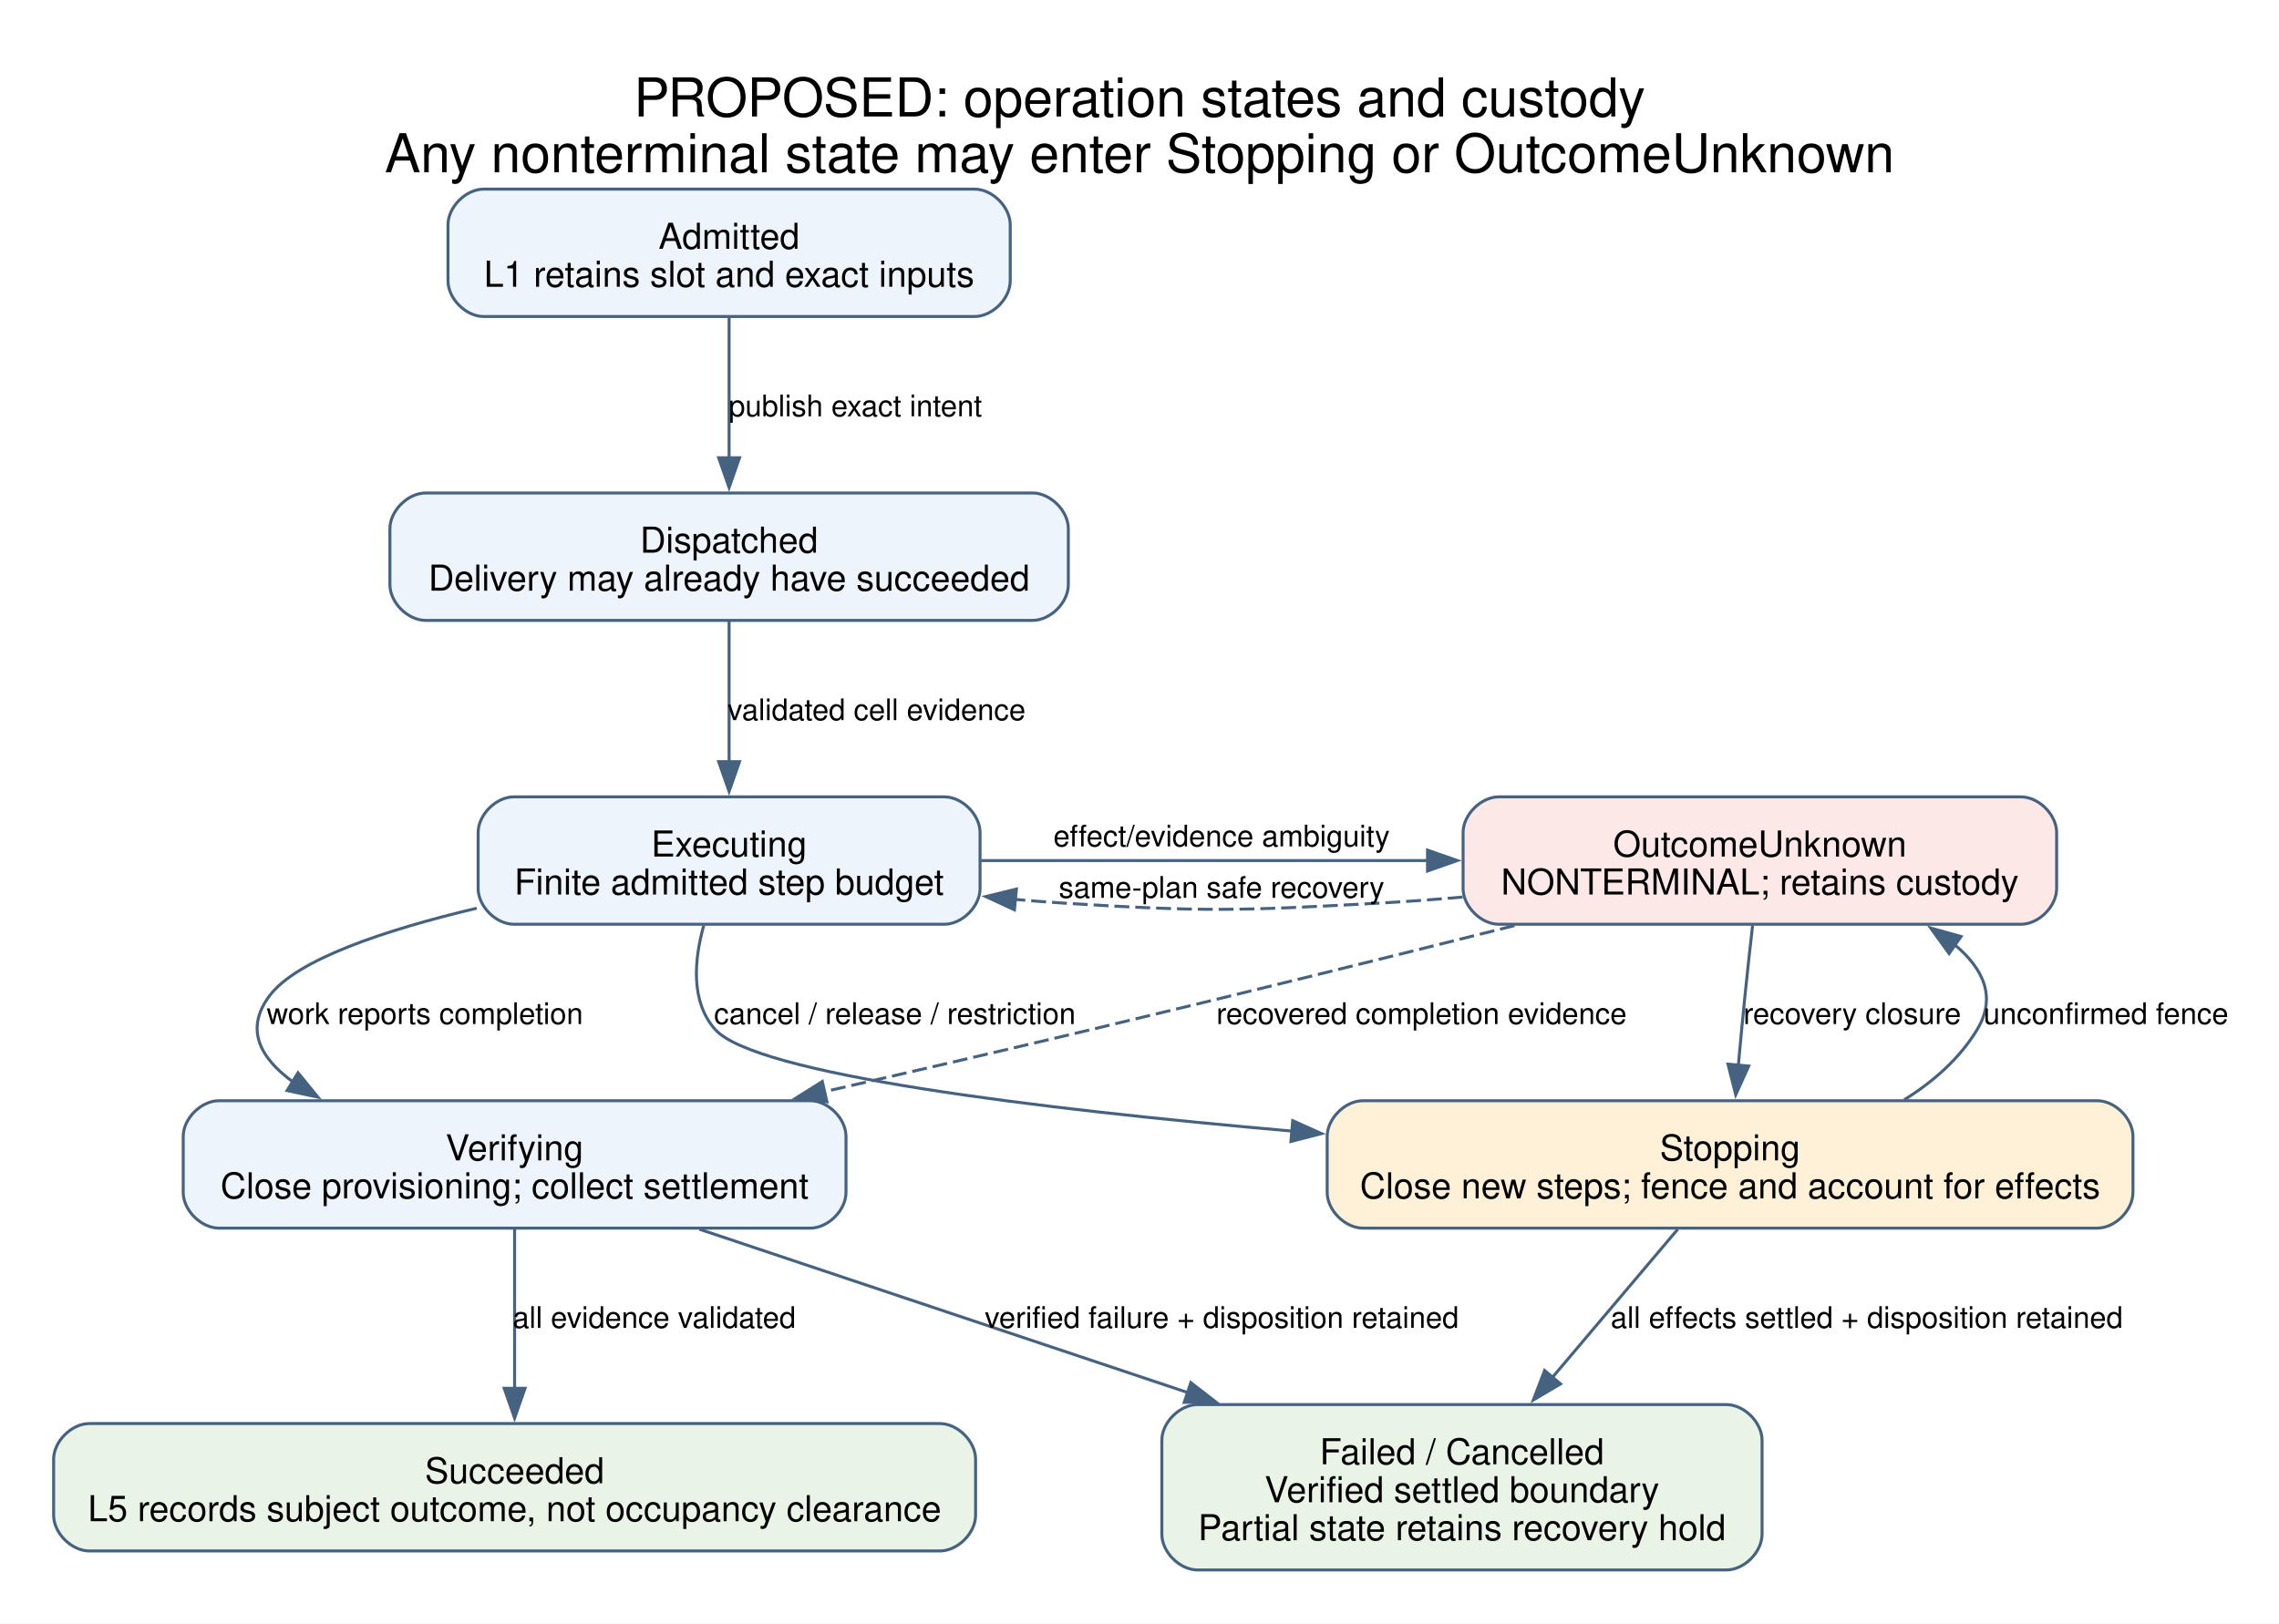
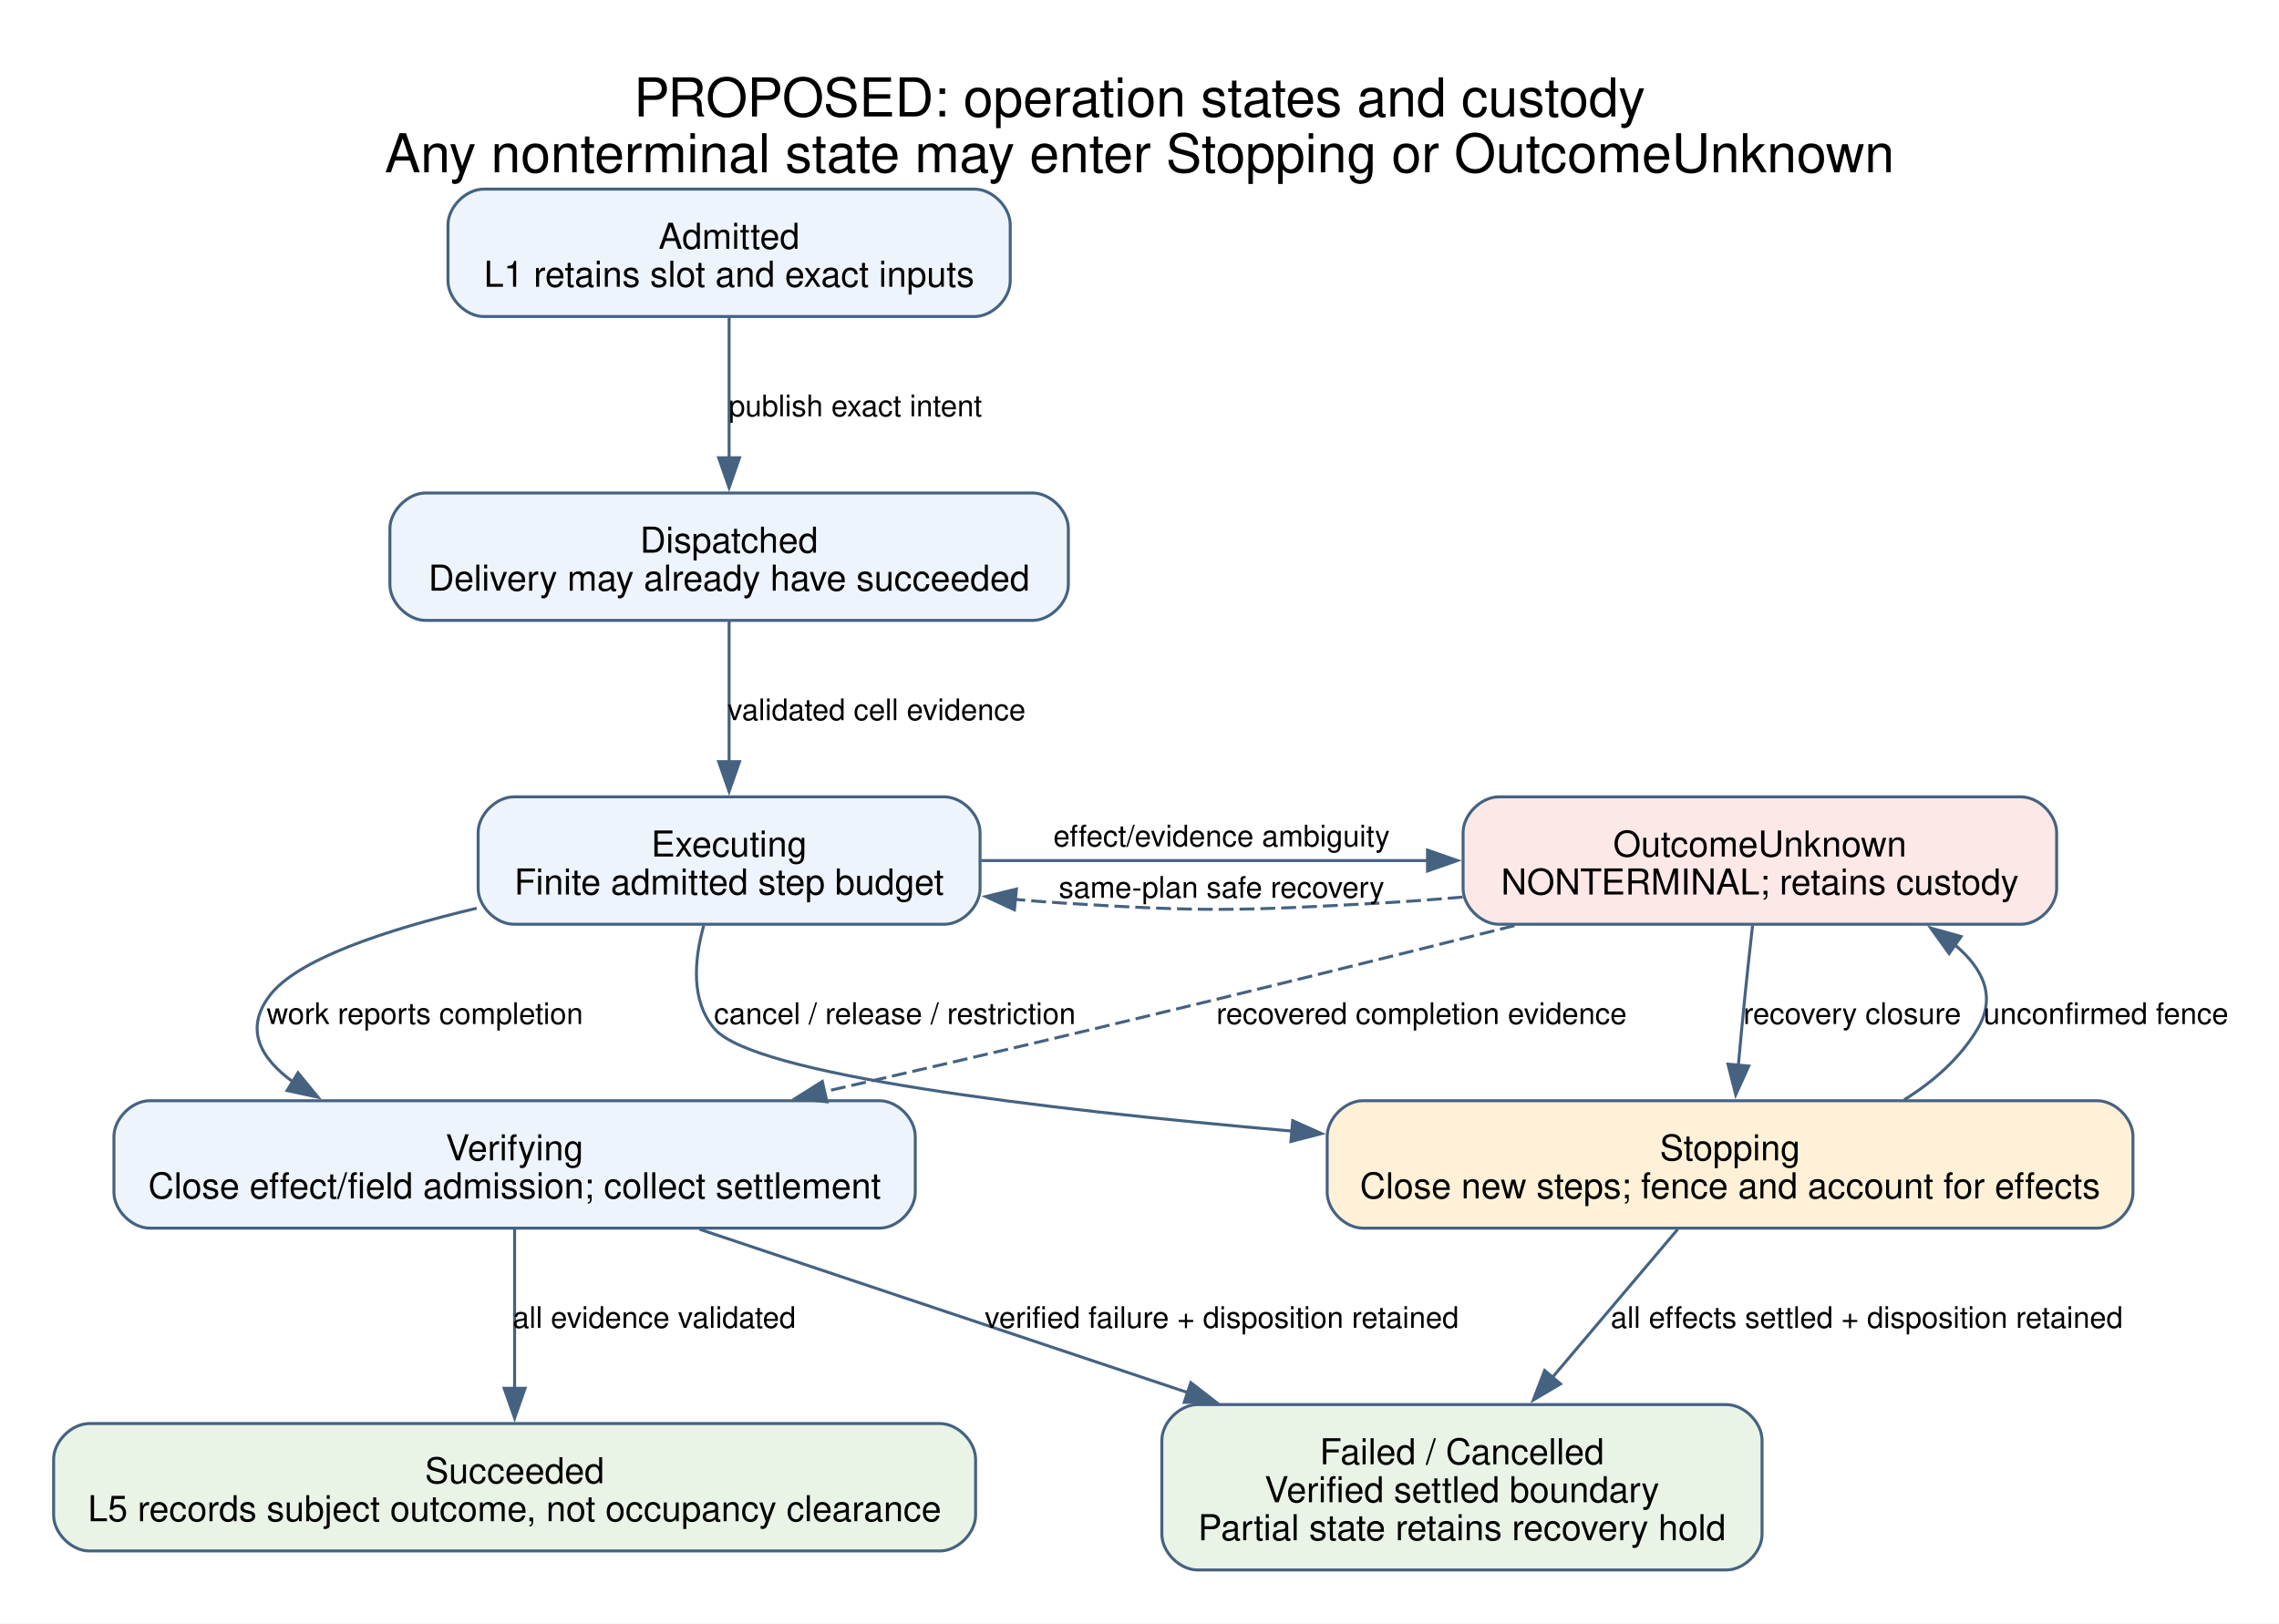
<svg xmlns="http://www.w3.org/2000/svg" width="765pt" height="545pt" viewBox="0.00 0.00 765.00 545.00">
  <g id="graph0" class="graph" transform="scale(1 1) rotate(0) translate(18 527.15)">
    <polygon fill="white" stroke="none" points="-18,18 -18,-527.15 747.04,-527.15 747.04,18 -18,18" />
    <text xml:space="preserve" text-anchor="middle" x="364.52" y="-488.05" font-family="Helvetica,sans-Serif" font-size="18.00">PROPOSED: operation states and custody</text>
    <text xml:space="preserve" text-anchor="middle" x="364.52" y="-469.3" font-family="Helvetica,sans-Serif" font-size="18.00">Any nonterminal state may enter Stopping or OutcomeUnknown</text>
    <g id="node1" class="node">
      <path fill="#eef4fb" stroke="#456281" d="M309.11,-463.65C309.11,-463.65 144.38,-463.65 144.38,-463.65 138.38,-463.65 132.38,-457.65 132.38,-451.65 132.38,-451.65 132.38,-432.87 132.38,-432.87 132.38,-426.87 138.38,-420.87 144.38,-420.87 144.38,-420.87 309.11,-420.87 309.11,-420.87 315.11,-420.87 321.11,-426.87 321.11,-432.87 321.11,-432.87 321.11,-451.65 321.11,-451.65 321.11,-457.65 315.11,-463.65 309.11,-463.65" />
      <text xml:space="preserve" text-anchor="middle" x="226.74" y="-443.61" font-family="Helvetica,sans-Serif" font-size="12.00">Admitted</text>
      <text xml:space="preserve" text-anchor="middle" x="226.74" y="-430.86" font-family="Helvetica,sans-Serif" font-size="12.00">L1 retains slot and exact inputs</text>
    </g>
    <g id="node2" class="node">
      <path fill="#eef4fb" stroke="#456281" d="M328.61,-361.62C328.61,-361.62 124.88,-361.62 124.88,-361.62 118.88,-361.62 112.88,-355.62 112.88,-349.62 112.88,-349.62 112.88,-330.84 112.88,-330.84 112.88,-324.84 118.88,-318.84 124.88,-318.84 124.88,-318.84 328.61,-318.84 328.61,-318.84 334.61,-318.84 340.61,-324.84 340.61,-330.84 340.61,-330.84 340.61,-349.62 340.61,-349.62 340.61,-355.62 334.61,-361.62 328.61,-361.62" />
      <text xml:space="preserve" text-anchor="middle" x="226.74" y="-341.58" font-family="Helvetica,sans-Serif" font-size="12.00">Dispatched</text>
      <text xml:space="preserve" text-anchor="middle" x="226.74" y="-328.83" font-family="Helvetica,sans-Serif" font-size="12.00">Delivery may already have succeeded</text>
    </g>
    <g id="edge1" class="edge">
      <path fill="none" stroke="#456281" d="M226.74,-420.53C226.74,-406.85 226.74,-388.66 226.74,-373.15" />
      <polygon fill="#456281" stroke="#456281" points="230.24,-373.44 226.74,-363.44 223.24,-373.44 230.24,-373.44" />
      <text xml:space="preserve" text-anchor="middle" x="269.12" y="-387.37" font-family="Helvetica,sans-Serif" font-size="10.00">publish exact intent</text>
    </g>
    <g id="node3" class="node">
      <path fill="#eef4fb" stroke="#456281" d="M298.98,-259.59C298.98,-259.59 154.5,-259.59 154.5,-259.59 148.5,-259.59 142.5,-253.59 142.5,-247.59 142.5,-247.59 142.5,-228.81 142.5,-228.81 142.5,-222.81 148.5,-216.81 154.5,-216.81 154.5,-216.81 298.98,-216.81 298.98,-216.81 304.98,-216.81 310.98,-222.81 310.98,-228.81 310.98,-228.81 310.98,-247.59 310.98,-247.59 310.98,-253.59 304.98,-259.59 298.98,-259.59" />
      <text xml:space="preserve" text-anchor="middle" x="226.74" y="-239.55" font-family="Helvetica,sans-Serif" font-size="12.00">Executing</text>
      <text xml:space="preserve" text-anchor="middle" x="226.74" y="-226.8" font-family="Helvetica,sans-Serif" font-size="12.00">Finite admitted step budget</text>
    </g>
    <g id="edge2" class="edge">
      <path fill="none" stroke="#456281" d="M226.74,-318.5C226.74,-304.82 226.74,-286.63 226.74,-271.12" />
      <polygon fill="#456281" stroke="#456281" points="230.24,-271.41 226.74,-261.41 223.24,-271.41 230.24,-271.41" />
      <text xml:space="preserve" text-anchor="middle" x="276.24" y="-285.34" font-family="Helvetica,sans-Serif" font-size="10.00">validated cell evidence</text>
    </g>
    <g id="node4" class="node">
-       <path fill="#eef4fb" stroke="#456281" d="M253.98,-157.56C253.98,-157.56 55.5,-157.56 55.5,-157.56 49.5,-157.56 43.5,-151.56 43.5,-145.56 43.5,-145.56 43.5,-126.78 43.5,-126.78 43.5,-120.78 49.5,-114.78 55.5,-114.78 55.5,-114.78 253.98,-114.78 253.98,-114.78 259.98,-114.78 265.98,-120.78 265.98,-126.78 265.98,-126.78 265.98,-145.56 265.98,-145.56 265.98,-151.56 259.98,-157.56 253.98,-157.56" />
+       <path fill="#eef4fb" stroke="#456281" d="M277.23,-157.56C277.23,-157.56 32.25,-157.56 32.25,-157.56 26.25,-157.56 20.25,-151.56 20.25,-145.56 20.25,-145.56 20.25,-126.78 20.25,-126.78 20.25,-120.78 26.25,-114.78 32.25,-114.78 32.25,-114.78 277.23,-114.78 277.23,-114.78 283.23,-114.78 289.23,-120.78 289.23,-126.78 289.23,-126.78 289.23,-145.56 289.23,-145.56 289.23,-151.56 283.23,-157.56 277.23,-157.56" />
      <text xml:space="preserve" text-anchor="middle" x="154.74" y="-137.52" font-family="Helvetica,sans-Serif" font-size="12.00">Verifying</text>
-       <text xml:space="preserve" text-anchor="middle" x="154.74" y="-124.77" font-family="Helvetica,sans-Serif" font-size="12.00">Close provisioning; collect settlement</text>
+       <text xml:space="preserve" text-anchor="middle" x="154.74" y="-124.77" font-family="Helvetica,sans-Serif" font-size="12.00">Close effect/field admission; collect settlement</text>
    </g>
    <g id="edge3" class="edge">
      <path fill="none" stroke="#456281" d="M142.03,-222.2C111.21,-214.88 81.67,-205 72.49,-192.81 64.02,-181.56 69.33,-171.82 80.49,-163.78" />
      <polygon fill="#456281" stroke="#456281" points="82.02,-166.95 88.73,-158.75 78.37,-160.97 82.02,-166.95" />
      <text xml:space="preserve" text-anchor="middle" x="124.62" y="-183.31" font-family="Helvetica,sans-Serif" font-size="10.00">work reports completion</text>
    </g>
    <g id="node5" class="node">
      <path fill="#fce9e7" stroke="#456281" d="M660.36,-259.59C660.36,-259.59 485.12,-259.59 485.12,-259.59 479.12,-259.59 473.12,-253.59 473.12,-247.59 473.12,-247.59 473.12,-228.81 473.12,-228.81 473.12,-222.81 479.12,-216.81 485.12,-216.81 485.12,-216.81 660.36,-216.81 660.36,-216.81 666.36,-216.81 672.36,-222.81 672.36,-228.81 672.36,-228.81 672.36,-247.59 672.36,-247.59 672.36,-253.59 666.36,-259.59 660.36,-259.59" />
      <text xml:space="preserve" text-anchor="middle" x="572.74" y="-239.55" font-family="Helvetica,sans-Serif" font-size="12.00">OutcomeUnknown</text>
      <text xml:space="preserve" text-anchor="middle" x="572.74" y="-226.8" font-family="Helvetica,sans-Serif" font-size="12.00">NONTERMINAL; retains custody</text>
    </g>
    <g id="edge5" class="edge">
      <path fill="none" stroke="#456281" d="M311.38,-238.2C356.58,-238.2 412.77,-238.2 461.46,-238.2" />
      <polygon fill="#456281" stroke="#456281" points="461.18,-241.7 471.18,-238.2 461.18,-234.7 461.18,-241.7" />
      <text xml:space="preserve" text-anchor="middle" x="392.05" y="-242.95" font-family="Helvetica,sans-Serif" font-size="10.00">effect/evidence ambiguity</text>
    </g>
    <g id="node6" class="node">
      <path fill="#fff1d7" stroke="#456281" d="M685.98,-157.56C685.98,-157.56 439.5,-157.56 439.5,-157.56 433.5,-157.56 427.5,-151.56 427.5,-145.56 427.5,-145.56 427.5,-126.78 427.5,-126.78 427.5,-120.78 433.5,-114.78 439.5,-114.78 439.5,-114.78 685.98,-114.78 685.98,-114.78 691.98,-114.78 697.98,-120.78 697.98,-126.78 697.98,-126.78 697.98,-145.56 697.98,-145.56 697.98,-151.56 691.98,-157.56 685.98,-157.56" />
      <text xml:space="preserve" text-anchor="middle" x="562.74" y="-137.52" font-family="Helvetica,sans-Serif" font-size="12.00">Stopping</text>
      <text xml:space="preserve" text-anchor="middle" x="562.74" y="-124.77" font-family="Helvetica,sans-Serif" font-size="12.00">Close new steps; fence and account for effects</text>
    </g>
    <g id="edge6" class="edge">
      <path fill="none" stroke="#456281" d="M218.22,-216.37C214.99,-204.79 213.8,-190.88 221.99,-181.56 235.31,-166.4 329.75,-154.86 415.84,-147.35" />
      <polygon fill="#456281" stroke="#456281" points="415.93,-150.86 425.6,-146.52 415.33,-143.88 415.93,-150.86" />
      <text xml:space="preserve" text-anchor="middle" x="282.37" y="-183.31" font-family="Helvetica,sans-Serif" font-size="10.00">cancel / release / restriction</text>
    </g>
    <g id="node7" class="node">
      <path fill="#e9f3e6" stroke="#456281" d="M297.48,-49.16C297.48,-49.16 12,-49.16 12,-49.16 6,-49.16 0,-43.16 0,-37.16 0,-37.16 0,-18.38 0,-18.38 0,-12.38 6,-6.38 12,-6.38 12,-6.38 297.48,-6.38 297.48,-6.38 303.48,-6.38 309.48,-12.38 309.48,-18.38 309.48,-18.38 309.48,-37.16 309.48,-37.16 309.48,-43.16 303.48,-49.16 297.48,-49.16" />
      <text xml:space="preserve" text-anchor="middle" x="154.74" y="-29.12" font-family="Helvetica,sans-Serif" font-size="12.00">Succeeded</text>
      <text xml:space="preserve" text-anchor="middle" x="154.74" y="-16.37" font-family="Helvetica,sans-Serif" font-size="12.00">L5 records subject outcome, not occupancy clearance</text>
    </g>
    <g id="edge4" class="edge">
      <path fill="none" stroke="#456281" d="M154.74,-114.4C154.74,-99.17 154.74,-78.2 154.74,-60.82" />
      <polygon fill="#456281" stroke="#456281" points="158.24,-60.99 154.74,-50.99 151.24,-60.99 158.24,-60.99" />
      <text xml:space="preserve" text-anchor="middle" x="201.62" y="-81.28" font-family="Helvetica,sans-Serif" font-size="10.00">all evidence validated</text>
    </g>
    <g id="node8" class="node">
      <path fill="#e9f3e6" stroke="#456281" d="M561.48,-55.53C561.48,-55.53 384,-55.53 384,-55.53 378,-55.53 372,-49.53 372,-43.53 372,-43.53 372,-12 372,-12 372,-6 378,0 384,0 384,0 561.48,0 561.48,0 567.48,0 573.48,-6 573.48,-12 573.48,-12 573.48,-43.53 573.48,-43.53 573.48,-49.53 567.48,-55.53 561.48,-55.53" />
      <text xml:space="preserve" text-anchor="middle" x="472.74" y="-35.49" font-family="Helvetica,sans-Serif" font-size="12.00">Failed / Cancelled</text>
      <text xml:space="preserve" text-anchor="middle" x="472.74" y="-22.74" font-family="Helvetica,sans-Serif" font-size="12.00">Verified settled boundary</text>
      <text xml:space="preserve" text-anchor="middle" x="472.74" y="-9.99" font-family="Helvetica,sans-Serif" font-size="12.00">Partial state retains recovery hold</text>
    </g>
    <g id="edge12" class="edge">
      <path fill="none" stroke="#456281" d="M216.81,-114.4C263.48,-98.78 328.17,-77.14 380.83,-59.52" />
      <polygon fill="#456281" stroke="#456281" points="381.73,-62.91 390.1,-56.42 379.51,-56.27 381.73,-62.91" />
      <text xml:space="preserve" text-anchor="middle" x="392.12" y="-81.28" font-family="Helvetica,sans-Serif" font-size="10.00">verified failure + disposition retained</text>
    </g>
    <g id="edge8" class="edge">
      <path fill="none" stroke="#456281" stroke-dasharray="5,2" d="M472.95,-225.94C463.74,-225.13 454.54,-224.45 445.68,-223.95 398.09,-221.29 386,-220.93 338.43,-223.95 333.22,-224.28 327.87,-224.7 322.49,-225.18" />
      <polygon fill="#456281" stroke="#456281" points="322.52,-221.66 312.9,-226.11 323.19,-228.63 322.52,-221.66" />
      <text xml:space="preserve" text-anchor="middle" x="392.05" y="-225.7" font-family="Helvetica,sans-Serif" font-size="10.00">same-plan safe recovery</text>
    </g>
    <g id="edge9" class="edge">
      <path fill="none" stroke="#456281" stroke-dasharray="5,2" d="M490.38,-216.36C448.09,-205.75 395.71,-192.77 348.74,-181.56 319.54,-174.59 287.8,-167.24 258.63,-160.57" />
      <polygon fill="#456281" stroke="#456281" points="259.58,-157.2 249.06,-158.38 258.03,-164.02 259.58,-157.2" />
      <text xml:space="preserve" text-anchor="middle" x="459.18" y="-183.31" font-family="Helvetica,sans-Serif" font-size="10.00">recovered completion evidence</text>
    </g>
    <g id="edge7" class="edge">
      <path fill="none" stroke="#456281" d="M570.3,-216.43C569.45,-208.99 568.52,-200.53 567.74,-192.81 566.98,-185.27 566.21,-177.16 565.52,-169.52" />
      <polygon fill="#456281" stroke="#456281" points="569.01,-169.21 564.64,-159.56 562.04,-169.83 569.01,-169.21" />
      <text xml:space="preserve" text-anchor="middle" x="603.74" y="-183.31" font-family="Helvetica,sans-Serif" font-size="10.00">recovery closure</text>
    </g>
    <g id="edge10" class="edge">
      <path fill="none" stroke="#456281" d="M621.21,-157.88C630.99,-163.98 639.86,-171.75 645.74,-181.56 652.27,-192.45 647.66,-201.95 638.22,-209.87" />
      <polygon fill="#456281" stroke="#456281" points="636.27,-206.96 630.08,-215.55 640.28,-212.7 636.27,-206.96" />
      <text xml:space="preserve" text-anchor="middle" x="688.92" y="-183.31" font-family="Helvetica,sans-Serif" font-size="10.00">unconfirmed fence</text>
    </g>
    <g id="edge11" class="edge">
      <path fill="none" stroke="#456281" d="M545.17,-114.4C533.15,-100.19 516.9,-80.98 502.84,-64.35" />
      <polygon fill="#456281" stroke="#456281" points="505.83,-62.47 496.7,-57.09 500.49,-66.99 505.83,-62.47" />
      <text xml:space="preserve" text-anchor="middle" x="608.63" y="-81.28" font-family="Helvetica,sans-Serif" font-size="10.00">all effects settled + disposition retained</text>
    </g>
  </g>
</svg>
